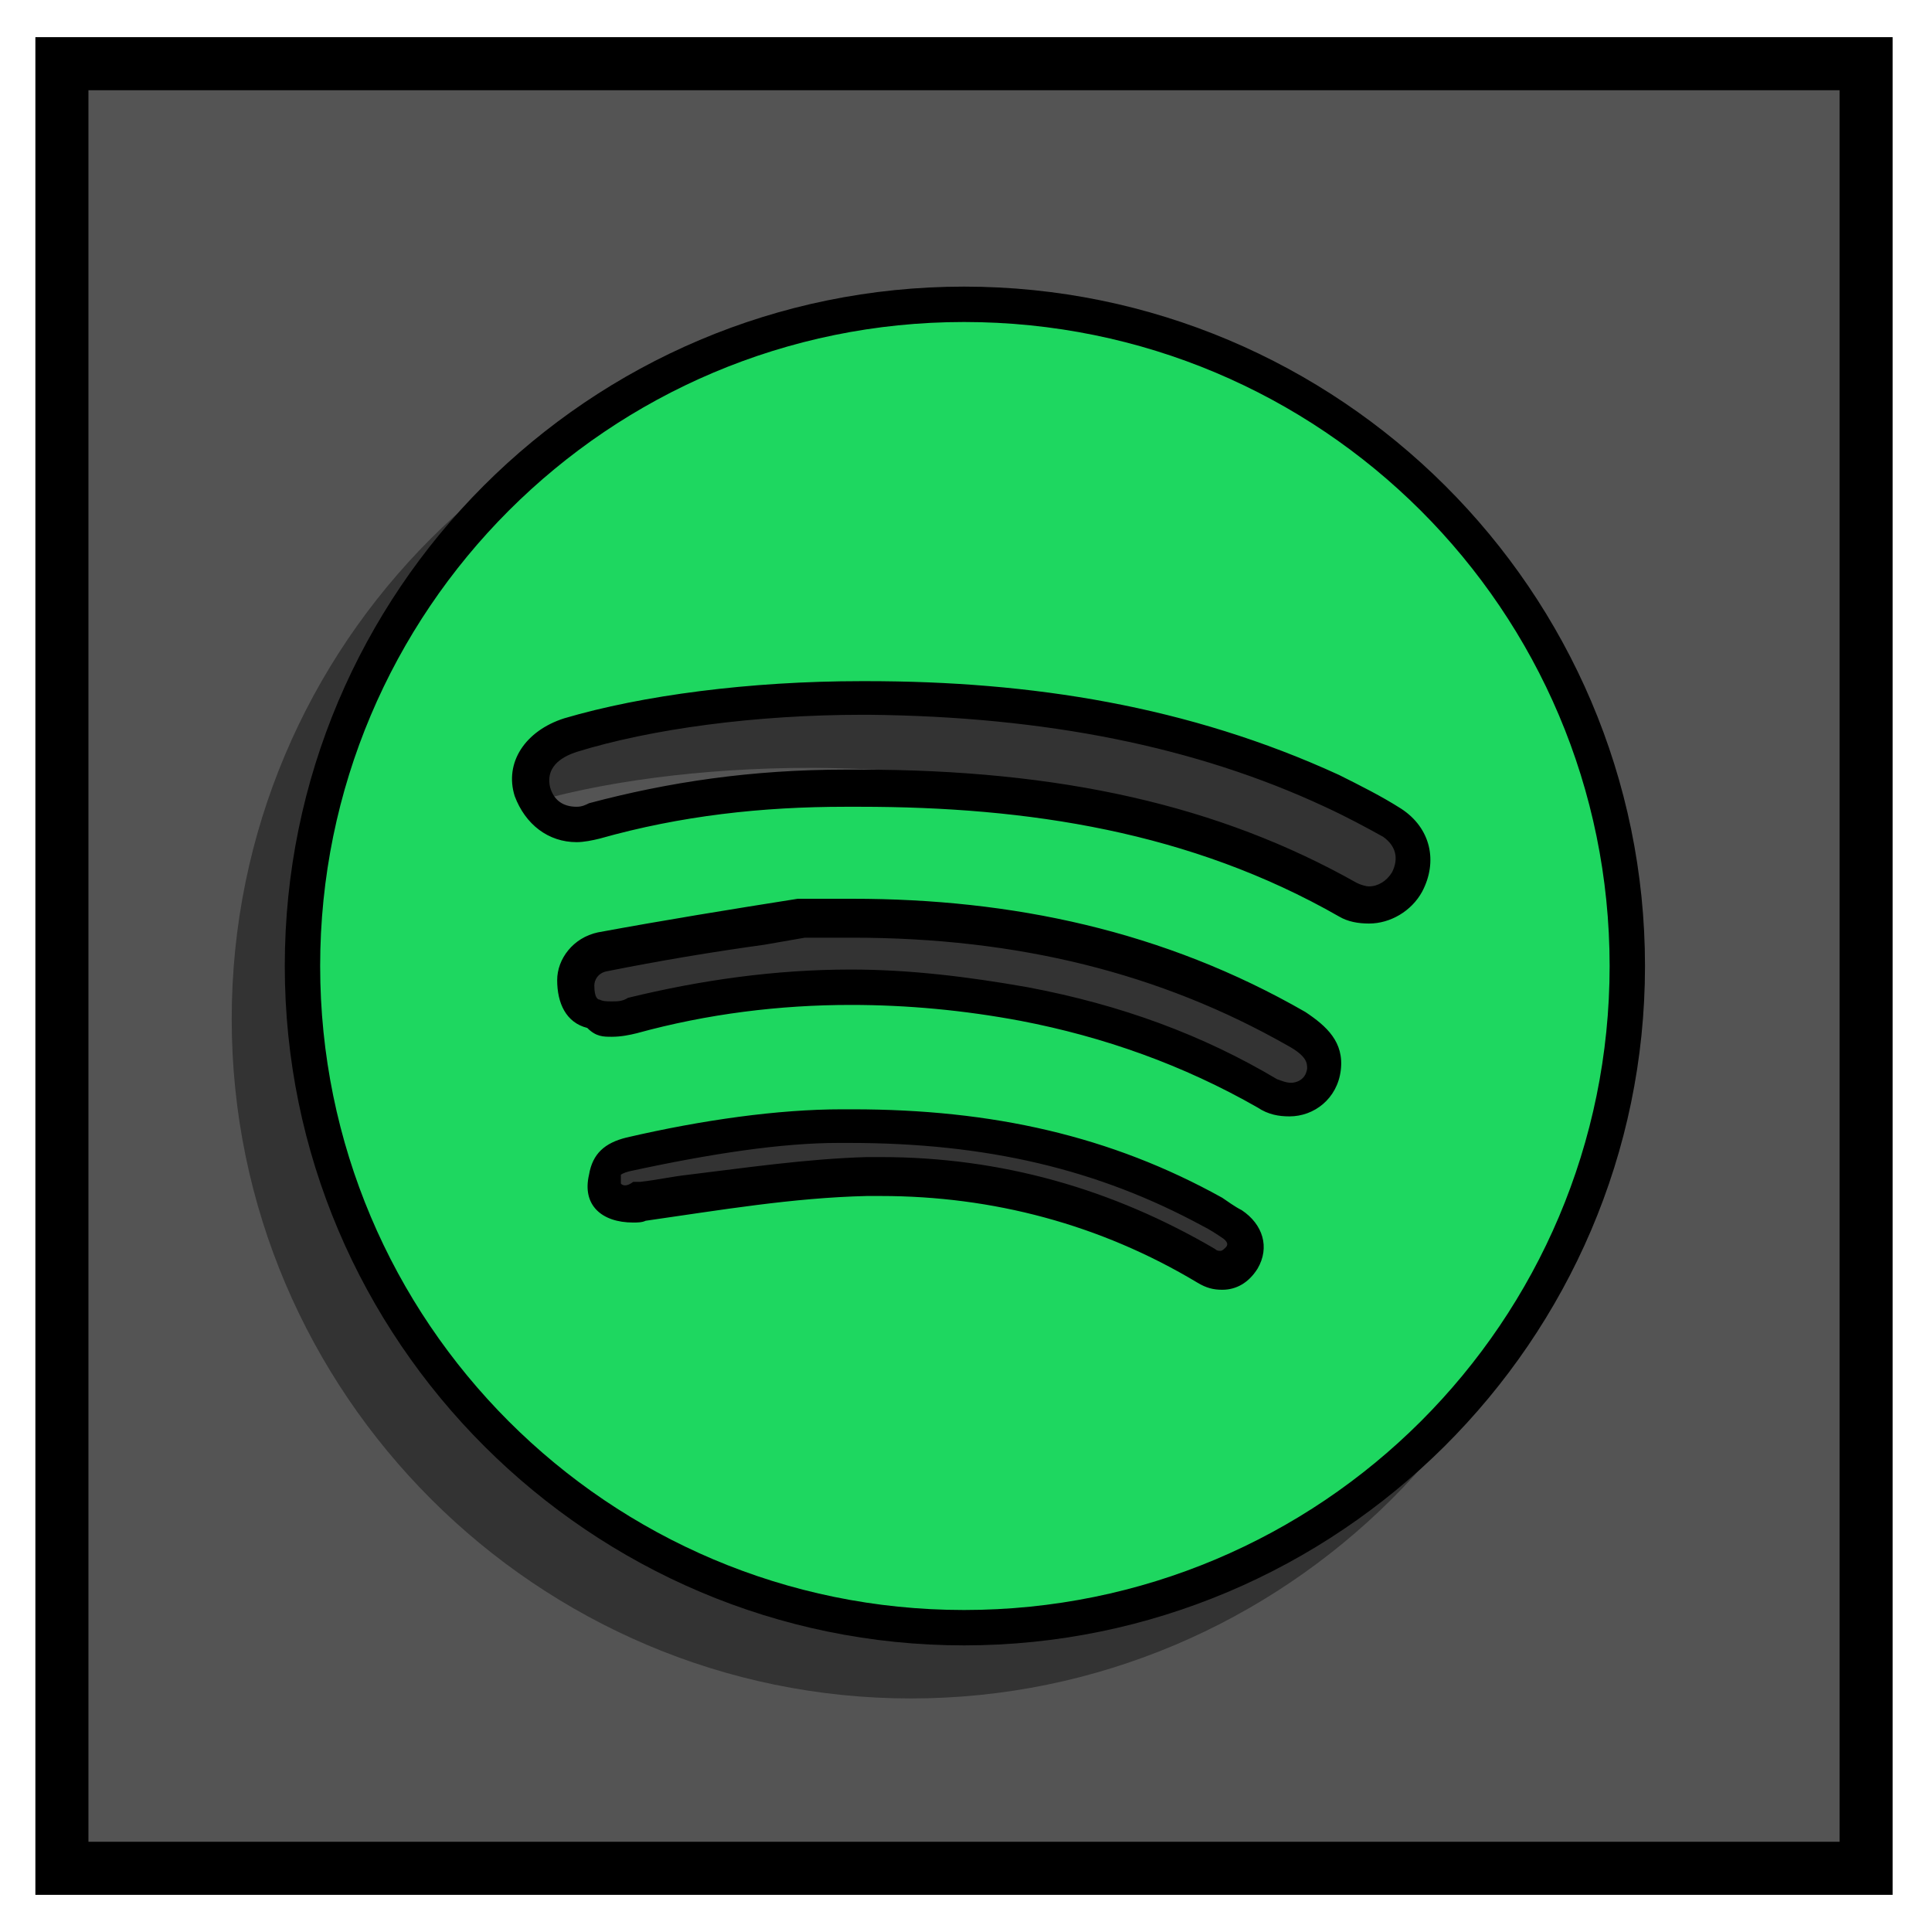
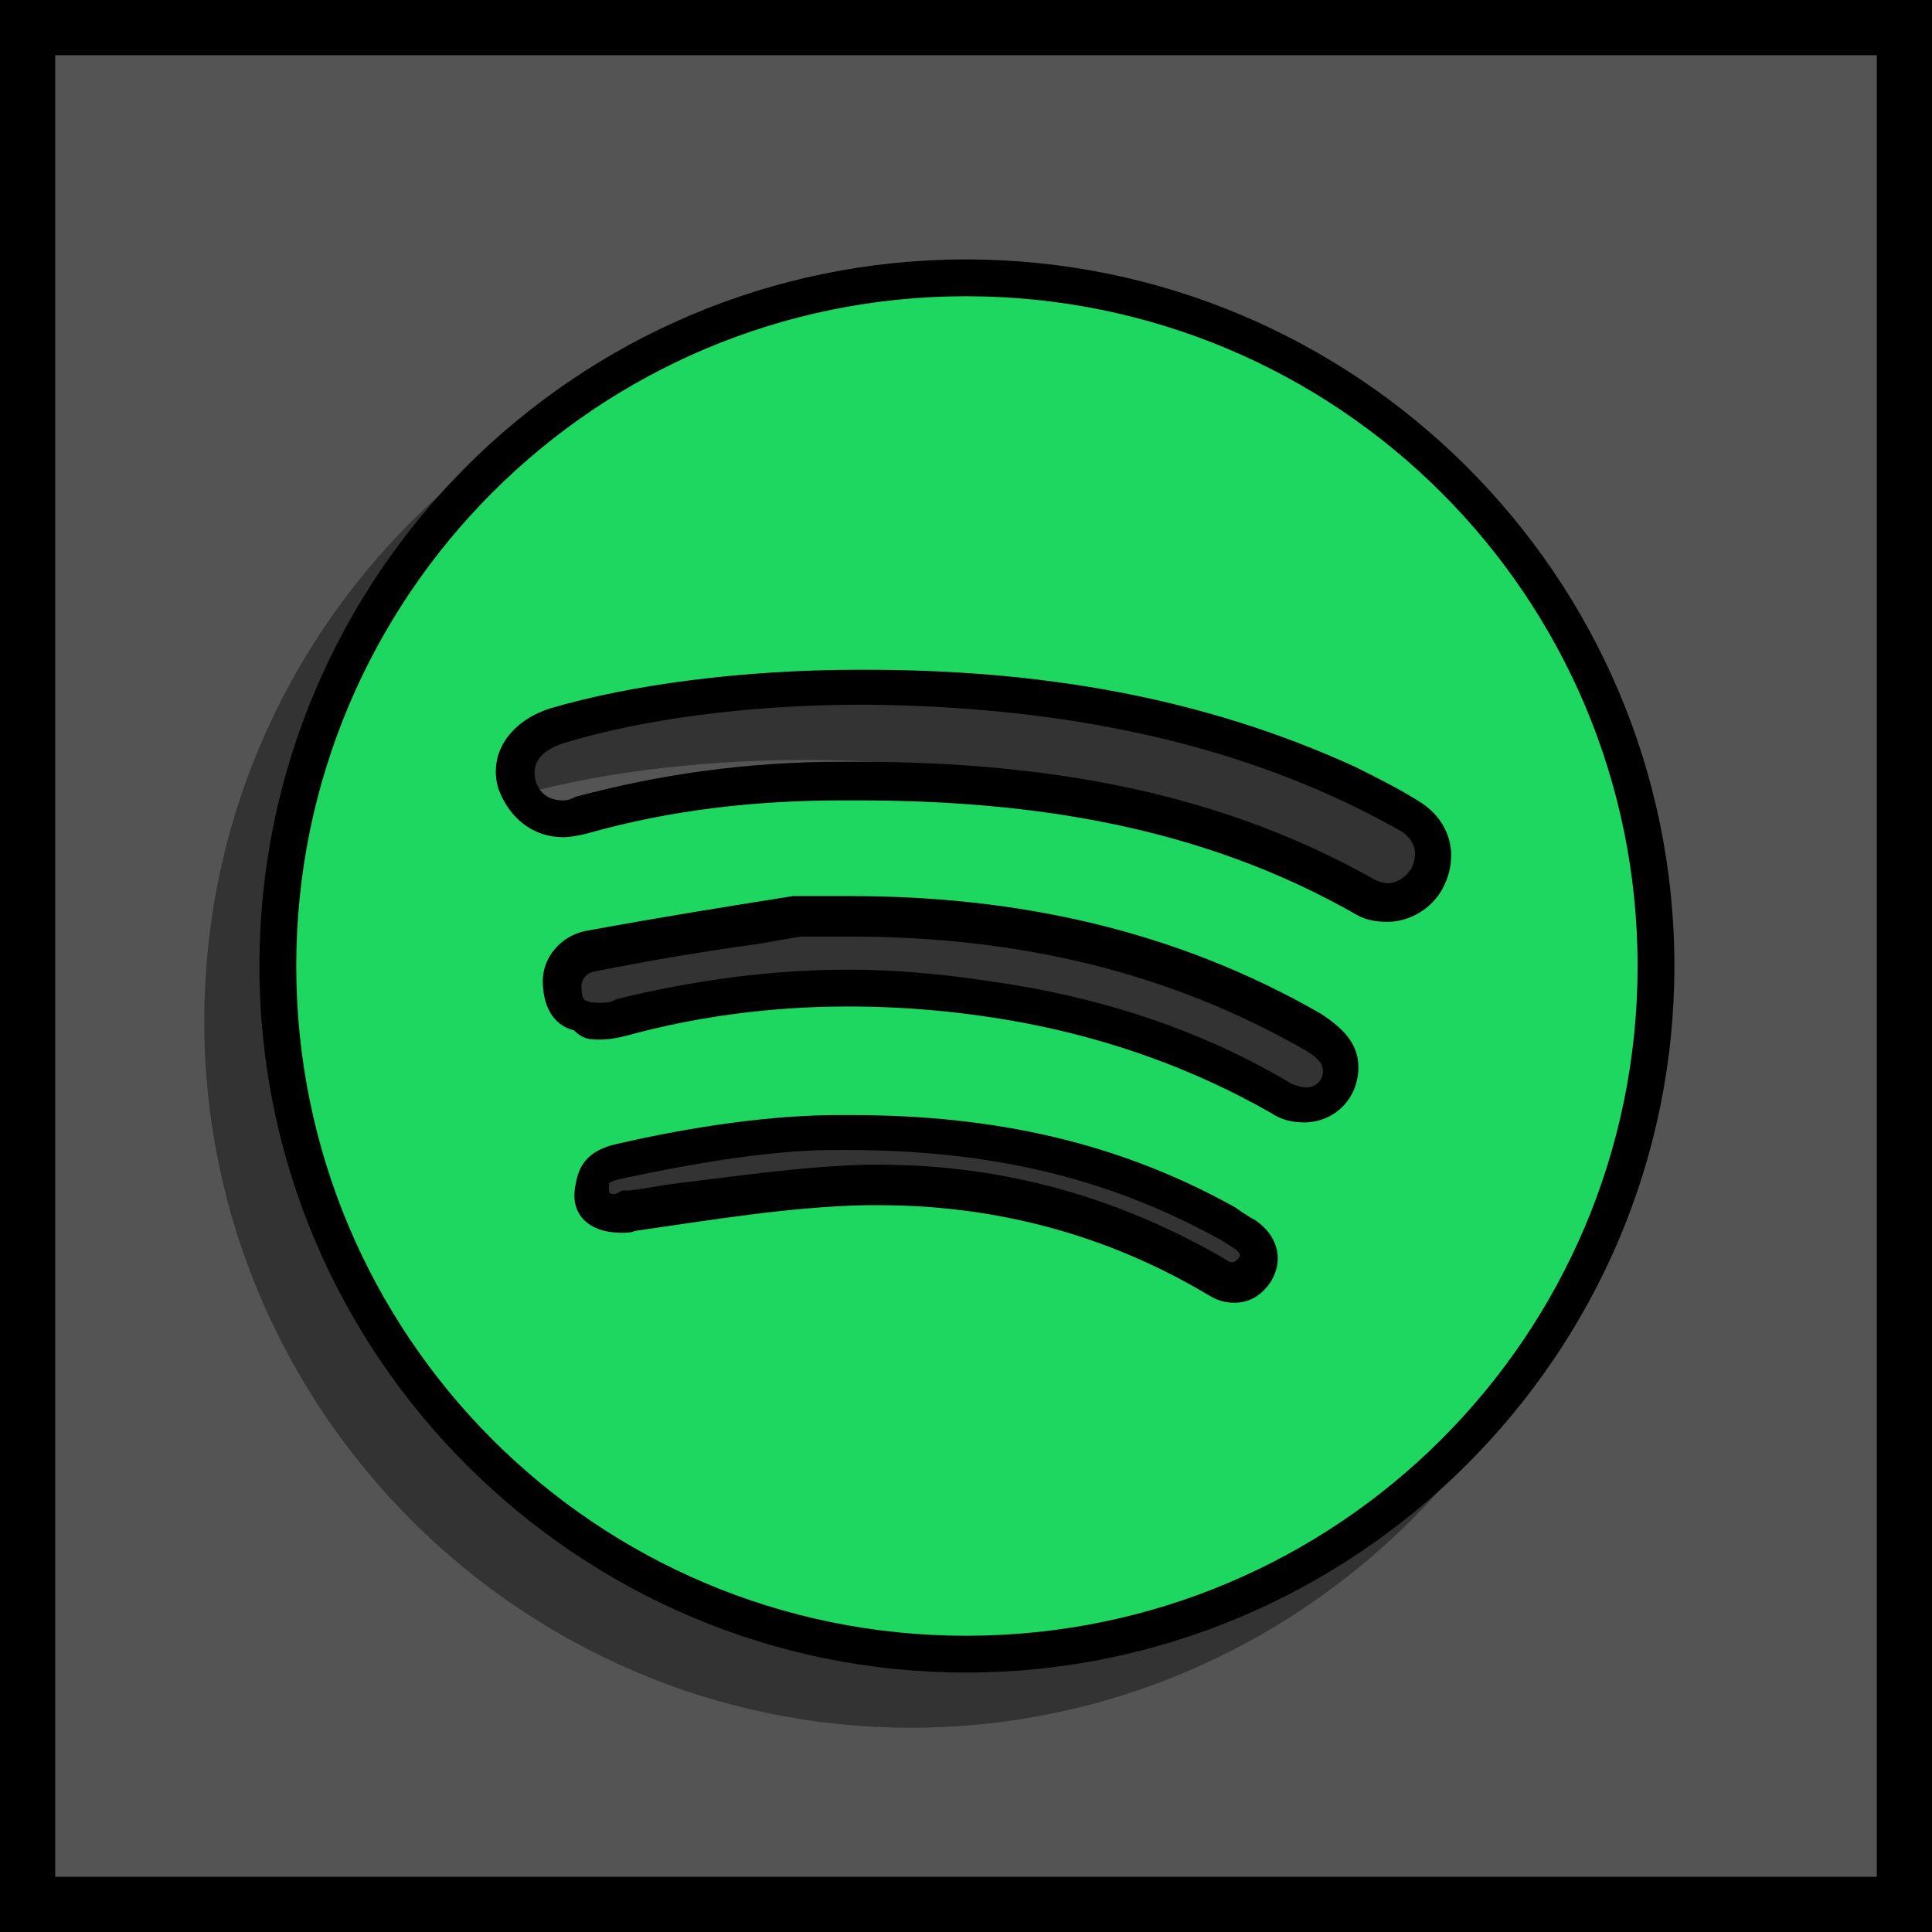
- <svg xmlns="http://www.w3.org/2000/svg" version="1.1" id="Layer_1" x="0px" y="0px" viewBox="0 0 109.1 109.2" style="enable-background:new 0 0 109.1 109.2;" xml:space="preserve">
+ <svg xmlns="http://www.w3.org/2000/svg" version="1.1" id="Layer_1" x="0px" y="0px" viewBox="0 0 105 105" style="enable-background:new 0 0 105 105;" xml:space="preserve">
  <style type="text/css">
	.st0{fill:#545454;}
	.st1{fill:none;stroke:#000000;stroke-width:3;stroke-miterlimit:10;}
	.st2{opacity:0.75;}
	.st3{fill:#282828;}
	.st4{fill:#1ED760;}
</style>
  <g>
    <g>
-       <rect x="3.5" y="3.6" class="st0" width="102" height="102" />
-       <rect x="3.5" y="3.6" class="st1" width="102" height="102" />
+       <rect x="1.5" y="1.5" class="st0" width="102" height="102" />
+       <rect x="1.5" y="1.5" class="st1" width="102" height="102" />
    </g>
    <g>
      <g class="st2">
-         <path class="st3" d="M51.5,95c-20.6,0-37.4-16.8-37.4-37.4s16.8-37.4,37.4-37.4S89,37,89,57.6S72.2,95,51.5,95z M46.8,69.6     c6.6,0,12.8,1.7,18.4,5.1c0.3,0.2,0.6,0.3,0.8,0.3c0.5,0,0.9-0.2,1.1-0.7c0.6-1-0.2-1.6-0.6-2c-0.3-0.2-0.7-0.4-1.1-0.6     c-6-3.3-12.5-4.9-20.5-4.9h-0.6c-3.2,0-7.4,0.5-12,1.6c-1,0.2-1.2,0.7-1.3,1.2c0,0.5,0,0.8,0.2,1c0.3,0.3,0.8,0.5,1.4,0.5     c0.2,0,0.4,0,0.6,0c0.9-0.1,1.8-0.3,2.7-0.4c3.3-0.5,6.6-1,10-1C46.2,69.6,46.5,69.6,46.8,69.6z M45.1,58.9c3.2,0,6.5,0.3,9.8,1     c5.1,1,9.6,2.6,13.7,5c0.4,0.2,0.9,0.4,1.3,0.4c1,0,1.8-0.7,1.9-1.7c0.1-0.8-0.1-1.5-1.6-2.3C62.9,57,54.7,55,45.2,55     c-0.6,0-1.2,0-1.8,0l0,0c-0.2,0-0.3,0-0.5,0c-0.1,0-0.3,0-0.4,0c-0.1,0-0.2,0-0.3,0L40,55.4c-2.9,0.5-6,1-9,1.5     c-1,0.2-1.5,1-1.5,1.8c0,0.7,0.2,1.5,1,1.8c0.3,0.1,0.6,0.1,1,0.1s0.8-0.1,1.1-0.1C36.8,59.4,40.9,58.9,45.1,58.9z M45.7,47.5     c11.1,0,19.9,2,27.6,6.3c0.4,0.2,0.8,0.3,1.2,0.3c0.9,0,1.7-0.5,2.2-1.3c0.7-1.2,0.4-2.6-0.8-3.3c-0.9-0.6-2-1.2-3.4-1.8     c-7.5-3.5-16.1-5.2-26.3-5.3h-0.3c-6.2,0-12.2,0.8-16.5,2.1c-1.7,0.5-2.5,1.8-2.2,3.2c0.3,1.2,1.2,1.8,2.4,1.8     c0.3,0,0.7-0.1,1.1-0.2c4.4-1.2,9-1.8,14.2-1.9L45.7,47.5z" />
-         <path class="st3" d="M51.5,21.2C71.7,21.2,88,37.5,88,57.6S71.7,94,51.5,94c-20.1,0-36.4-16.3-36.4-36.4S31.4,21.2,51.5,21.2      M29.6,50.6c0.4,0,0.9-0.1,1.3-0.2c4.6-1.3,9.2-1.8,13.9-1.8c0.3,0,0.5,0,0.8,0c9.5,0,18.7,1.4,27.1,6.2c0.5,0.3,1.1,0.4,1.7,0.4     c1.2,0,2.4-0.7,3-1.8c0.9-1.7,0.5-3.6-1.2-4.7c-1.1-0.7-2.3-1.3-3.5-1.9c-8.5-3.9-17.4-5.3-26.7-5.3c-0.1,0-0.2,0-0.3,0     c-6.3,0-12.4,0.8-16.8,2.1c-2.2,0.7-3.4,2.5-2.8,4.4C26.7,49.6,28,50.6,29.6,50.6 M31.6,61.6c0.5,0,1-0.1,1.4-0.2     c4-1.1,8.1-1.6,12.1-1.6c3.2,0,6.4,0.3,9.6,0.9c4.7,0.9,9.2,2.5,13.4,4.9c0.6,0.4,1.2,0.5,1.8,0.5c1.4,0,2.7-1,2.9-2.6     c0.2-1.6-0.8-2.5-2-3.3c-8-4.6-16.6-6.4-25.6-6.4c-0.6,0-1.2,0-1.8,0c-0.3,0-0.6,0-0.8,0s-0.3,0-0.5,0c-3.8,0.6-7.5,1.2-11.3,1.9     c-1.4,0.3-2.3,1.5-2.3,2.7c0,1.3,0.5,2.4,1.7,2.7C30.7,61.6,31.1,61.6,31.6,61.6 M32.8,72.1c0.2,0,0.5,0,0.7-0.1     c4.2-0.6,8.3-1.3,12.5-1.4c0.3,0,0.5,0,0.8,0c6.3,0,12.4,1.6,17.9,4.9c0.5,0.3,0.9,0.4,1.4,0.4c0.8,0,1.5-0.4,2-1.2     c0.7-1.2,0.3-2.5-0.9-3.3c-0.4-0.2-0.8-0.5-1.1-0.7c-6.3-3.5-13-5-20.9-5c-0.1,0-0.2,0-0.2,0c-0.1,0-0.2,0-0.4,0     c-3.6,0-7.9,0.6-12.2,1.6c-1.2,0.3-1.9,0.9-2.1,2.1C29.9,71.1,31,72.1,32.8,72.1 M51.5,19.2c-21.2,0-38.4,17.2-38.4,38.4     S30.4,96,51.5,96S90,78.8,90,57.6S72.7,19.2,51.5,19.2L51.5,19.2z M29.6,48.6c-0.8,0-1.3-0.4-1.5-1.1c-0.3-1.3,0.9-1.8,1.5-2     c4.2-1.3,10.1-2.1,16.2-2.1h0.3c10,0.1,18.5,1.8,25.8,5.2c1.3,0.6,2.4,1.2,3.3,1.7c0.7,0.5,0.9,1.2,0.5,2     c-0.3,0.5-0.8,0.8-1.3,0.8c-0.2,0-0.5-0.1-0.7-0.2c-7.8-4.4-16.8-6.4-28.1-6.4c-0.3,0-0.5,0-0.8,0c-5.3,0-10,0.7-14.5,1.9     C30.1,48.5,29.9,48.6,29.6,48.6L29.6,48.6z M31.6,59.6c-0.3,0-0.5,0-0.7-0.1c-0.1,0-0.3-0.1-0.3-0.8c0-0.3,0.2-0.7,0.7-0.8     c3-0.6,6-1.1,8.9-1.5l2.3-0.4c0,0,0.1,0,0.2,0c0.1,0,0.2,0,0.3,0c0.2,0,0.3,0,0.5,0l0,0l0,0c0.6,0,1.2,0,1.7,0     c9.3,0,17.4,2,24.6,6.1c1.1,0.6,1.1,1,1.1,1.3c-0.1,0.7-0.7,0.8-0.9,0.8c-0.3,0-0.5-0.1-0.8-0.2c-4.2-2.5-8.8-4.2-14.1-5.2     c-3.4-0.6-6.7-1-10-1c-4.3,0-8.5,0.6-12.6,1.6C32.2,59.6,31.9,59.6,31.6,59.6L31.6,59.6z M32.1,69.9c0,0,0-0.1,0-0.3     c0-0.1,0-0.2,0-0.2s0.1-0.1,0.5-0.2c4.6-1,8.6-1.6,11.8-1.6h0.3H45c7.8,0,14.1,1.5,20,4.7c0.4,0.2,0.7,0.4,1,0.6     c0.5,0.3,0.4,0.5,0.3,0.6s-0.2,0.2-0.3,0.2c-0.1,0-0.2,0-0.3-0.1c-5.8-3.4-12.1-5.2-18.9-5.2c-0.3,0-0.5,0-0.8,0     c-3.4,0.1-6.8,0.6-10.1,1c-0.9,0.1-1.8,0.3-2.7,0.4c-0.2,0-0.3,0-0.4,0C32.4,70.1,32.2,70,32.1,69.9L32.1,69.9z" />
+         <path class="st3" d="M49.5,92.9c-20.6,0-37.4-16.8-37.4-37.4s16.8-37.4,37.4-37.4S87,34.9,87,55.5S70.2,92.9,49.5,92.9z      M44.8,67.5c6.6,0,12.8,1.7,18.4,5.1c0.3,0.2,0.6,0.3,0.8,0.3c0.5,0,0.9-0.2,1.1-0.7c0.6-1-0.2-1.6-0.6-2     c-0.3-0.2-0.7-0.4-1.1-0.6c-6-3.3-12.5-4.9-20.5-4.9h-0.6c-3.2,0-7.4,0.5-12,1.6c-1,0.2-1.2,0.7-1.3,1.2c0,0.5,0,0.8,0.2,1     c0.3,0.3,0.8,0.5,1.4,0.5c0.2,0,0.4,0,0.6,0c0.9-0.1,1.8-0.3,2.7-0.4c3.3-0.5,6.6-1,10-1C44.2,67.5,44.5,67.5,44.8,67.5z      M43.1,56.8c3.2,0,6.5,0.3,9.8,1c5.1,1,9.6,2.6,13.7,5c0.4,0.2,0.9,0.4,1.3,0.4c1,0,1.8-0.7,1.9-1.7c0.1-0.8-0.1-1.5-1.6-2.3     c-7.3-4.3-15.5-6.3-25-6.3c-0.6,0-1.2,0-1.8,0l0,0c-0.2,0-0.3,0-0.5,0c-0.1,0-0.3,0-0.4,0c-0.1,0-0.2,0-0.3,0L38,53.3     c-2.9,0.5-6,1-9,1.5c-1,0.2-1.5,1-1.5,1.8c0,0.7,0.2,1.5,1,1.8c0.3,0.1,0.6,0.1,1,0.1s0.8-0.1,1.1-0.1     C34.8,57.3,38.9,56.8,43.1,56.8z M43.7,45.4c11.1,0,19.9,2,27.6,6.3c0.4,0.2,0.8,0.3,1.2,0.3c0.9,0,1.7-0.5,2.2-1.3     c0.7-1.2,0.4-2.6-0.8-3.3c-0.9-0.6-2-1.2-3.4-1.8c-7.5-3.5-16.1-5.2-26.3-5.3h-0.3c-6.2,0-12.2,0.8-16.5,2.1     c-1.7,0.5-2.5,1.8-2.2,3.2c0.3,1.2,1.2,1.8,2.4,1.8c0.3,0,0.7-0.1,1.1-0.2c4.4-1.2,9-1.8,14.2-1.9L43.7,45.4z" />
+         <path class="st3" d="M49.5,19.1C69.7,19.1,86,35.4,86,55.5S69.7,91.9,49.5,91.9c-20.1,0-36.4-16.3-36.4-36.4S29.4,19.1,49.5,19.1      M27.6,48.5c0.4,0,0.9-0.1,1.3-0.2c4.6-1.3,9.2-1.8,13.9-1.8c0.3,0,0.5,0,0.8,0c9.5,0,18.7,1.4,27.1,6.2c0.5,0.3,1.1,0.4,1.7,0.4     c1.2,0,2.4-0.7,3-1.8c0.9-1.7,0.5-3.6-1.2-4.7c-1.1-0.7-2.3-1.3-3.5-1.9c-8.5-3.9-17.4-5.3-26.7-5.3c-0.1,0-0.2,0-0.3,0     c-6.3,0-12.4,0.8-16.8,2.1c-2.2,0.7-3.4,2.5-2.8,4.4C24.7,47.5,26,48.5,27.6,48.5 M29.6,59.5c0.5,0,1-0.1,1.4-0.2     c4-1.1,8.1-1.6,12.1-1.6c3.2,0,6.4,0.3,9.6,0.9c4.7,0.9,9.2,2.5,13.4,4.9c0.6,0.4,1.2,0.5,1.8,0.5c1.4,0,2.7-1,2.9-2.6     c0.2-1.6-0.8-2.5-2-3.3c-8-4.6-16.6-6.4-25.6-6.4c-0.6,0-1.2,0-1.8,0c-0.3,0-0.6,0-0.8,0s-0.3,0-0.5,0c-3.8,0.6-7.5,1.2-11.3,1.9     c-1.4,0.3-2.3,1.5-2.3,2.7c0,1.3,0.5,2.4,1.7,2.7C28.7,59.5,29.1,59.5,29.6,59.5 M30.8,70c0.2,0,0.5,0,0.7-0.1     c4.2-0.6,8.3-1.3,12.5-1.4c0.3,0,0.5,0,0.8,0c6.3,0,12.4,1.6,17.9,4.9c0.5,0.3,0.9,0.4,1.4,0.4c0.8,0,1.5-0.4,2-1.2     c0.7-1.2,0.3-2.5-0.9-3.3c-0.4-0.2-0.8-0.5-1.1-0.7c-6.3-3.5-13-5-20.9-5c-0.1,0-0.2,0-0.2,0c-0.1,0-0.2,0-0.4,0     c-3.6,0-7.9,0.6-12.2,1.6c-1.2,0.3-1.9,0.9-2.1,2.1C27.9,69,29,70,30.8,70 M49.5,17.1c-21.2,0-38.4,17.2-38.4,38.4     s17.3,38.4,38.4,38.4S88,76.7,88,55.5S70.7,17.1,49.5,17.1L49.5,17.1z M27.6,46.5c-0.8,0-1.3-0.4-1.5-1.1c-0.3-1.3,0.9-1.8,1.5-2     c4.2-1.3,10.1-2.1,16.2-2.1h0.3c10,0.1,18.5,1.8,25.8,5.2c1.3,0.6,2.4,1.2,3.3,1.7c0.7,0.5,0.9,1.2,0.5,2     c-0.3,0.5-0.8,0.8-1.3,0.8c-0.2,0-0.5-0.1-0.7-0.2c-7.8-4.4-16.8-6.4-28.1-6.4c-0.3,0-0.5,0-0.8,0c-5.3,0-10,0.7-14.5,1.9     C28.1,46.4,27.9,46.5,27.6,46.5L27.6,46.5z M29.6,57.5c-0.3,0-0.5,0-0.7-0.1c-0.1,0-0.3-0.1-0.3-0.8c0-0.3,0.2-0.7,0.7-0.8     c3-0.6,6-1.1,8.9-1.5l2.3-0.4c0,0,0.1,0,0.2,0c0.1,0,0.2,0,0.3,0c0.2,0,0.3,0,0.5,0l0,0l0,0c0.6,0,1.2,0,1.7,0     c9.3,0,17.4,2,24.6,6.1c1.1,0.6,1.1,1,1.1,1.3c-0.1,0.7-0.7,0.8-0.9,0.8c-0.3,0-0.5-0.1-0.8-0.2c-4.2-2.5-8.8-4.2-14.1-5.2     c-3.4-0.6-6.7-1-10-1c-4.3,0-8.5,0.6-12.6,1.6C30.2,57.5,29.9,57.5,29.6,57.5L29.6,57.5z M30.1,67.8c0,0,0-0.1,0-0.3     c0-0.1,0-0.2,0-0.2s0.1-0.1,0.5-0.2c4.6-1,8.6-1.6,11.8-1.6h0.3H43c7.8,0,14.1,1.5,20,4.7c0.4,0.2,0.7,0.4,1,0.6     c0.5,0.3,0.4,0.5,0.3,0.6s-0.2,0.2-0.3,0.2c-0.1,0-0.2,0-0.3-0.1c-5.8-3.4-12.1-5.2-18.9-5.2c-0.3,0-0.5,0-0.8,0     c-3.4,0.1-6.8,0.6-10.1,1c-0.9,0.1-1.8,0.3-2.7,0.4c-0.2,0-0.3,0-0.4,0C30.4,68,30.2,67.9,30.1,67.8L30.1,67.8z" />
      </g>
      <g>
-         <path class="st4" d="M54.5,92c-20.6,0-37.4-16.8-37.4-37.4s16.8-37.4,37.4-37.4S92,34,92,54.6S75.2,92,54.5,92z M49.8,66.6     c6.6,0,12.8,1.7,18.4,5.1c0.3,0.2,0.6,0.3,0.8,0.3c0.5,0,0.9-0.2,1.1-0.7c0.6-1-0.2-1.6-0.6-2c-0.3-0.2-0.7-0.4-1.1-0.6     c-6-3.3-12.5-4.9-20.5-4.9h-0.6c-3.2,0-7.4,0.5-12,1.6c-1,0.2-1.2,0.7-1.3,1.2c0,0.5,0,0.8,0.2,1c0.3,0.3,0.8,0.5,1.4,0.5     c0.2,0,0.4,0,0.6,0c0.9-0.1,1.8-0.3,2.7-0.4c3.3-0.5,6.6-1,10-1C49.2,66.6,49.5,66.6,49.8,66.6z M48.1,55.9c3.2,0,6.5,0.3,9.8,1     c5.1,1,9.6,2.6,13.7,5c0.4,0.2,0.9,0.4,1.3,0.4c1,0,1.8-0.7,1.9-1.7c0.1-0.8-0.1-1.5-1.6-2.3C65.9,54,57.7,52,48.2,52     c-0.6,0-1.2,0-1.8,0l0,0c-0.2,0-0.3,0-0.5,0c-0.1,0-0.3,0-0.4,0c-0.1,0-0.2,0-0.3,0L43,52.4c-2.9,0.5-6,1-9,1.5     c-1,0.2-1.5,1-1.5,1.8c0,0.7,0.2,1.5,1,1.8c0.3,0.1,0.6,0.1,1,0.1s0.8-0.1,1.1-0.1C39.8,56.4,43.9,55.9,48.1,55.9z M48.7,44.5     c11.1,0,19.9,2,27.6,6.3c0.4,0.2,0.8,0.3,1.2,0.3c0.9,0,1.7-0.5,2.2-1.3c0.7-1.2,0.4-2.6-0.8-3.3c-0.9-0.6-2-1.2-3.4-1.8     c-7.5-3.5-16.1-5.2-26.3-5.3h-0.3c-6.2,0-12.2,0.8-16.5,2.1c-1.7,0.5-2.5,1.8-2.2,3.2c0.3,1.2,1.2,1.8,2.4,1.8     c0.3,0,0.7-0.1,1.1-0.2c4.4-1.2,9-1.8,14.2-1.9L48.7,44.5z" />
-         <path d="M54.5,18.2C74.7,18.2,91,34.5,91,54.6S74.7,91,54.5,91c-20.1,0-36.4-16.3-36.4-36.4S34.4,18.2,54.5,18.2 M32.6,47.6     c0.4,0,0.9-0.1,1.3-0.2c4.6-1.3,9.2-1.8,13.9-1.8c0.3,0,0.5,0,0.8,0c9.5,0,18.7,1.4,27.1,6.2c0.5,0.3,1.1,0.4,1.7,0.4     c1.2,0,2.4-0.7,3-1.8c0.9-1.7,0.5-3.6-1.2-4.7c-1.1-0.7-2.3-1.3-3.5-1.9c-8.5-3.9-17.4-5.3-26.7-5.3c-0.1,0-0.2,0-0.3,0     c-6.3,0-12.4,0.8-16.8,2.1c-2.2,0.7-3.4,2.5-2.8,4.4C29.7,46.6,31,47.6,32.6,47.6 M34.6,58.6c0.5,0,1-0.1,1.4-0.2     c4-1.1,8.1-1.6,12.1-1.6c3.2,0,6.4,0.3,9.6,0.9c4.7,0.9,9.2,2.5,13.4,4.9c0.6,0.4,1.2,0.5,1.8,0.5c1.4,0,2.7-1,2.9-2.6     c0.2-1.6-0.8-2.5-2-3.3c-8-4.6-16.6-6.4-25.6-6.4c-0.6,0-1.2,0-1.8,0c-0.3,0-0.6,0-0.8,0s-0.3,0-0.5,0c-3.8,0.6-7.5,1.2-11.3,1.9     c-1.4,0.3-2.3,1.5-2.3,2.7c0,1.3,0.5,2.4,1.7,2.7C33.7,58.6,34.1,58.6,34.6,58.6 M35.8,69.1c0.2,0,0.5,0,0.7-0.1     c4.2-0.6,8.3-1.3,12.5-1.4c0.3,0,0.5,0,0.8,0c6.3,0,12.4,1.6,17.9,4.9c0.5,0.3,0.9,0.4,1.4,0.4c0.8,0,1.5-0.4,2-1.2     c0.7-1.2,0.3-2.5-0.9-3.3c-0.4-0.2-0.8-0.5-1.1-0.7c-6.3-3.5-13-5-20.9-5c-0.1,0-0.2,0-0.2,0c-0.1,0-0.2,0-0.4,0     c-3.6,0-7.9,0.6-12.2,1.6c-1.2,0.3-1.9,0.9-2.1,2.1C32.9,68.1,34,69.1,35.8,69.1 M54.5,16.2c-21.2,0-38.4,17.2-38.4,38.4     S33.4,93,54.5,93S93,75.8,93,54.6S75.7,16.2,54.5,16.2L54.5,16.2z M32.6,45.6c-0.8,0-1.3-0.4-1.5-1.1c-0.3-1.3,0.9-1.8,1.5-2     c4.2-1.3,10.1-2.1,16.2-2.1h0.3c10,0.1,18.5,1.8,25.8,5.2c1.3,0.6,2.4,1.2,3.3,1.7c0.7,0.5,0.9,1.2,0.5,2     c-0.3,0.5-0.8,0.8-1.3,0.8c-0.2,0-0.5-0.1-0.7-0.2c-7.8-4.4-16.8-6.4-28.1-6.4c-0.3,0-0.5,0-0.8,0c-5.3,0-10,0.7-14.5,1.9     C33.1,45.5,32.9,45.6,32.6,45.6L32.6,45.6z M34.6,56.6c-0.3,0-0.5,0-0.7-0.1c-0.1,0-0.3-0.1-0.3-0.8c0-0.3,0.2-0.7,0.7-0.8     c3-0.6,6-1.1,8.9-1.5l2.3-0.4c0,0,0.1,0,0.2,0c0.1,0,0.2,0,0.3,0c0.2,0,0.3,0,0.5,0l0,0l0,0c0.6,0,1.2,0,1.7,0     c9.3,0,17.4,2,24.6,6.1c1.1,0.6,1.1,1,1.1,1.3c-0.1,0.7-0.7,0.8-0.9,0.8c-0.3,0-0.5-0.1-0.8-0.2c-4.2-2.5-8.8-4.2-14.1-5.2     c-3.4-0.6-6.7-1-10-1c-4.3,0-8.5,0.6-12.6,1.6C35.2,56.6,34.9,56.6,34.6,56.6L34.6,56.6z M35.1,66.9c0,0,0-0.1,0-0.3     c0-0.1,0-0.2,0-0.2s0.1-0.1,0.5-0.2c4.6-1,8.6-1.6,11.8-1.6h0.3H48c7.8,0,14.1,1.5,20,4.7c0.4,0.2,0.7,0.4,1,0.6     c0.5,0.3,0.4,0.5,0.3,0.6s-0.2,0.2-0.3,0.2c-0.1,0-0.2,0-0.3-0.1c-5.8-3.4-12.1-5.2-18.9-5.2c-0.3,0-0.5,0-0.8,0     c-3.4,0.1-6.8,0.6-10.1,1c-0.9,0.1-1.8,0.3-2.7,0.4c-0.2,0-0.3,0-0.4,0C35.4,67.1,35.2,67,35.1,66.9L35.1,66.9z" />
+         <path class="st4" d="M52.5,89.9c-20.6,0-37.4-16.8-37.4-37.4s16.8-37.4,37.4-37.4S90,31.9,90,52.5S73.2,89.9,52.5,89.9z      M47.8,64.5c6.6,0,12.8,1.7,18.4,5.1c0.3,0.2,0.6,0.3,0.8,0.3c0.5,0,0.9-0.2,1.1-0.7c0.6-1-0.2-1.6-0.6-2     c-0.3-0.2-0.7-0.4-1.1-0.6c-6-3.3-12.5-4.9-20.5-4.9h-0.6c-3.2,0-7.4,0.5-12,1.6c-1,0.2-1.2,0.7-1.3,1.2c0,0.5,0,0.8,0.2,1     c0.3,0.3,0.8,0.5,1.4,0.5c0.2,0,0.4,0,0.6,0c0.9-0.1,1.8-0.3,2.7-0.4c3.3-0.5,6.6-1,10-1C47.2,64.5,47.5,64.5,47.8,64.5z      M46.1,53.8c3.2,0,6.5,0.3,9.8,1c5.1,1,9.6,2.6,13.7,5c0.4,0.2,0.9,0.4,1.3,0.4c1,0,1.8-0.7,1.9-1.7c0.1-0.8-0.1-1.5-1.6-2.3     c-7.3-4.3-15.5-6.3-25-6.3c-0.6,0-1.2,0-1.8,0l0,0c-0.2,0-0.3,0-0.5,0c-0.1,0-0.3,0-0.4,0c-0.1,0-0.2,0-0.3,0L41,50.3     c-2.9,0.5-6,1-9,1.5c-1,0.2-1.5,1-1.5,1.8c0,0.7,0.2,1.5,1,1.8c0.3,0.1,0.6,0.1,1,0.1s0.8-0.1,1.1-0.1     C37.8,54.3,41.9,53.8,46.1,53.8z M46.7,42.4c11.1,0,19.9,2,27.6,6.3c0.4,0.2,0.8,0.3,1.2,0.3c0.9,0,1.7-0.5,2.2-1.3     c0.7-1.2,0.4-2.6-0.8-3.3c-0.9-0.6-2-1.2-3.4-1.8c-7.5-3.5-16.1-5.2-26.3-5.3h-0.3c-6.2,0-12.2,0.8-16.5,2.1     c-1.7,0.5-2.5,1.8-2.2,3.2c0.3,1.2,1.2,1.8,2.4,1.8c0.3,0,0.7-0.1,1.1-0.2c4.4-1.2,9-1.8,14.2-1.9L46.7,42.4z" />
+         <path d="M52.5,16.1C72.7,16.1,89,32.4,89,52.5S72.7,88.9,52.5,88.9c-20.1,0-36.4-16.3-36.4-36.4S32.4,16.1,52.5,16.1 M30.6,45.5     c0.4,0,0.9-0.1,1.3-0.2c4.6-1.3,9.2-1.8,13.9-1.8c0.3,0,0.5,0,0.8,0c9.5,0,18.7,1.4,27.1,6.2c0.5,0.3,1.1,0.4,1.7,0.4     c1.2,0,2.4-0.7,3-1.8c0.9-1.7,0.5-3.6-1.2-4.7c-1.1-0.7-2.3-1.3-3.5-1.9c-8.5-3.9-17.4-5.3-26.7-5.3c-0.1,0-0.2,0-0.3,0     c-6.3,0-12.4,0.8-16.8,2.1c-2.2,0.7-3.4,2.5-2.8,4.4C27.7,44.5,29,45.5,30.6,45.5 M32.6,56.5c0.5,0,1-0.1,1.4-0.2     c4-1.1,8.1-1.6,12.1-1.6c3.2,0,6.4,0.3,9.6,0.9c4.7,0.9,9.2,2.5,13.4,4.9c0.6,0.4,1.2,0.5,1.8,0.5c1.4,0,2.7-1,2.9-2.6     c0.2-1.6-0.8-2.5-2-3.3c-8-4.6-16.6-6.4-25.6-6.4c-0.6,0-1.2,0-1.8,0c-0.3,0-0.6,0-0.8,0s-0.3,0-0.5,0c-3.8,0.6-7.5,1.2-11.3,1.9     c-1.4,0.3-2.3,1.5-2.3,2.7c0,1.3,0.5,2.4,1.7,2.7C31.7,56.5,32.1,56.5,32.6,56.5 M33.8,67c0.2,0,0.5,0,0.7-0.1     c4.2-0.6,8.3-1.3,12.5-1.4c0.3,0,0.5,0,0.8,0c6.3,0,12.4,1.6,17.9,4.9c0.5,0.3,0.9,0.4,1.4,0.4c0.8,0,1.5-0.4,2-1.2     c0.7-1.2,0.3-2.5-0.9-3.3c-0.4-0.2-0.8-0.5-1.1-0.7c-6.3-3.5-13-5-20.9-5c-0.1,0-0.2,0-0.2,0c-0.1,0-0.2,0-0.4,0     c-3.6,0-7.9,0.6-12.2,1.6c-1.2,0.3-1.9,0.9-2.1,2.1C30.9,66,32,67,33.8,67 M52.5,14.1c-21.2,0-38.4,17.2-38.4,38.4     s17.3,38.4,38.4,38.4S91,73.7,91,52.5S73.7,14.1,52.5,14.1L52.5,14.1z M30.6,43.5c-0.8,0-1.3-0.4-1.5-1.1c-0.3-1.3,0.9-1.8,1.5-2     c4.2-1.3,10.1-2.1,16.2-2.1h0.3c10,0.1,18.5,1.8,25.8,5.2c1.3,0.6,2.4,1.2,3.3,1.7c0.7,0.5,0.9,1.2,0.5,2     c-0.3,0.5-0.8,0.8-1.3,0.8c-0.2,0-0.5-0.1-0.7-0.2c-7.8-4.4-16.8-6.4-28.1-6.4c-0.3,0-0.5,0-0.8,0c-5.3,0-10,0.7-14.5,1.9     C31.1,43.4,30.9,43.5,30.6,43.5L30.6,43.5z M32.6,54.5c-0.3,0-0.5,0-0.7-0.1c-0.1,0-0.3-0.1-0.3-0.8c0-0.3,0.2-0.7,0.7-0.8     c3-0.6,6-1.1,8.9-1.5l2.3-0.4c0,0,0.1,0,0.2,0c0.1,0,0.2,0,0.3,0c0.2,0,0.3,0,0.5,0l0,0l0,0c0.6,0,1.2,0,1.7,0     c9.3,0,17.4,2,24.6,6.1c1.1,0.6,1.1,1,1.1,1.3c-0.1,0.7-0.7,0.8-0.9,0.8c-0.3,0-0.5-0.1-0.8-0.2c-4.2-2.5-8.8-4.2-14.1-5.2     c-3.4-0.6-6.7-1-10-1c-4.3,0-8.5,0.6-12.6,1.6C33.2,54.5,32.9,54.5,32.6,54.5L32.6,54.5z M33.1,64.8c0,0,0-0.1,0-0.3     c0-0.1,0-0.2,0-0.2s0.1-0.1,0.5-0.2c4.6-1,8.6-1.6,11.8-1.6h0.3H46c7.8,0,14.1,1.5,20,4.7c0.4,0.2,0.7,0.4,1,0.6     c0.5,0.3,0.4,0.5,0.3,0.6s-0.2,0.2-0.3,0.2c-0.1,0-0.2,0-0.3-0.1c-5.8-3.4-12.1-5.2-18.9-5.2c-0.3,0-0.5,0-0.8,0     c-3.4,0.1-6.8,0.6-10.1,1c-0.9,0.1-1.8,0.3-2.7,0.4c-0.2,0-0.3,0-0.4,0C33.4,65,33.2,64.9,33.1,64.8L33.1,64.8z" />
      </g>
    </g>
  </g>
</svg>
